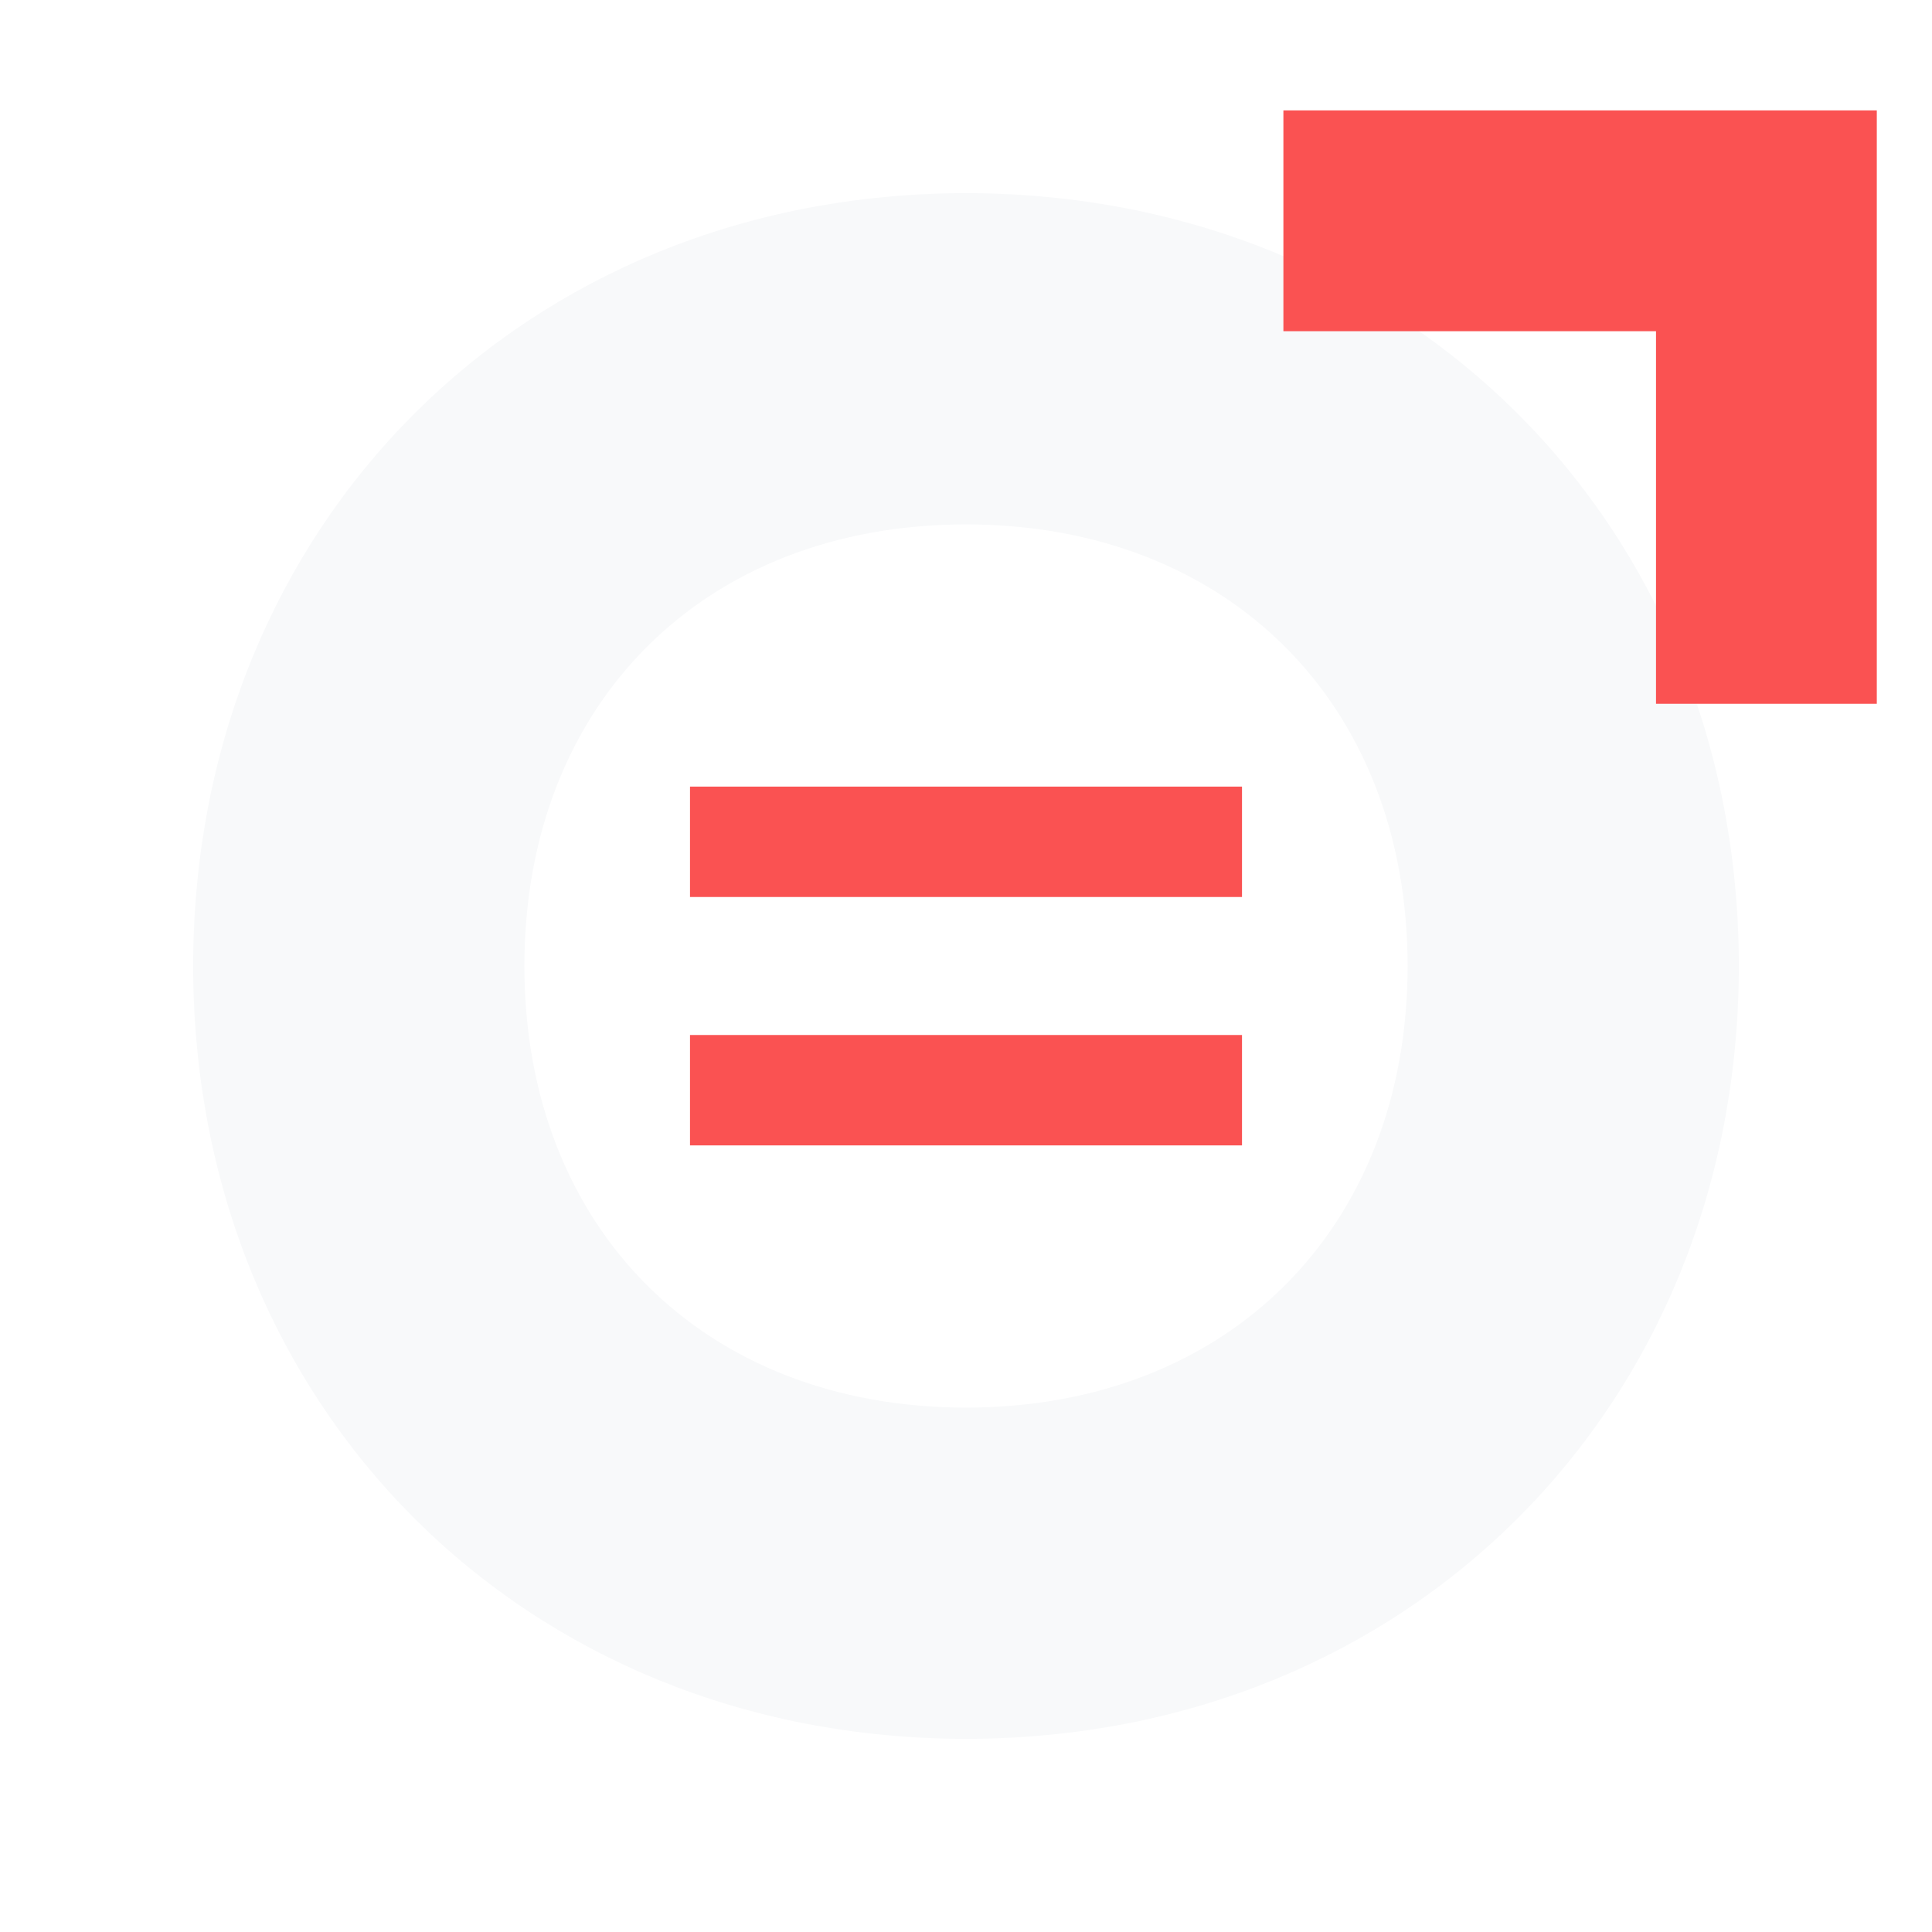
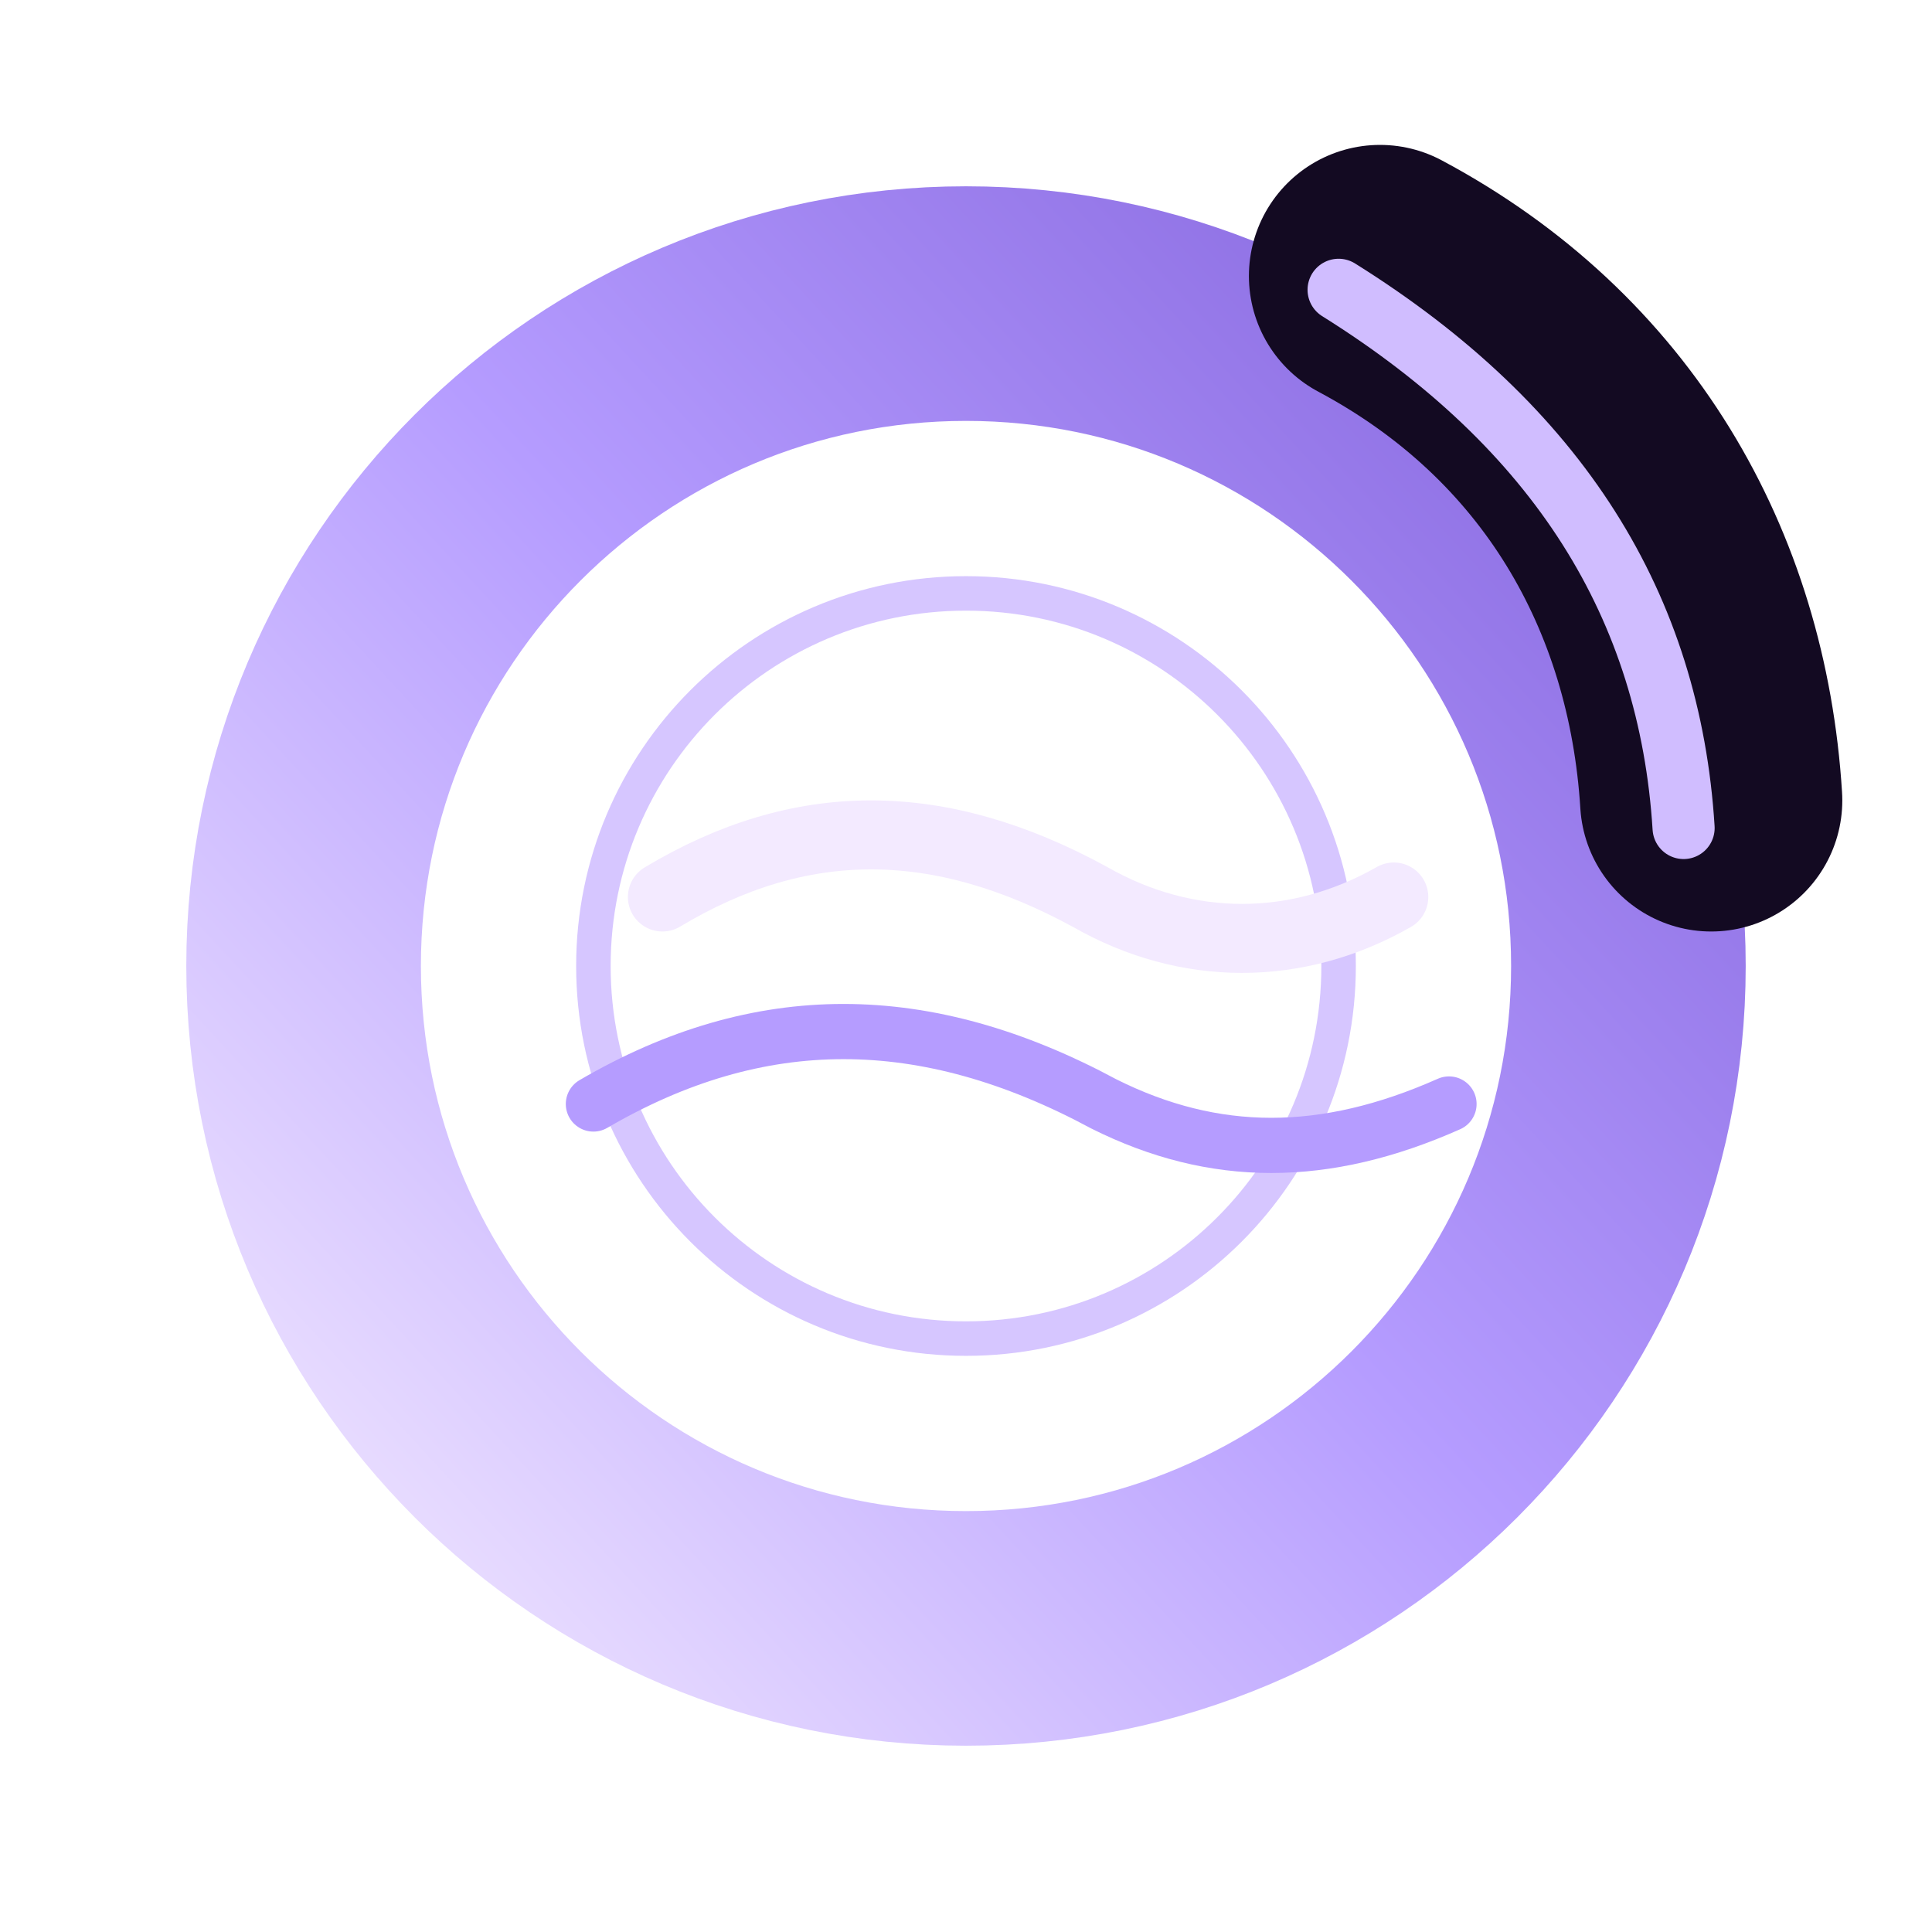
- <svg xmlns="http://www.w3.org/2000/svg" viewBox="0 0 140 140" width="140" height="140" role="img" color="#f8f9fa">
-   <path d="M70 14 C102 14 126 38 126 70 C126 102 102 126 70 126 C38 126 14 102 14 70 C14 38 38 14 70 14 Z M70 38 C51 38 38 51 38 70 C38 89 51 102 70 102 C89 102 102 89 102 70 C102 51 89 38 70 38 Z" fill="currentColor" fill-rule="evenodd" />
-   <path d="M101 16 H128 V43" fill="none" stroke="#fa5252" stroke-width="16" stroke-linecap="square" stroke-linejoin="miter" />
-   <path d="M54 61 H86 M54 79 H86" fill="none" stroke="#fa5252" stroke-width="8" stroke-linecap="square" />
+ <svg xmlns="http://www.w3.org/2000/svg" viewBox="0 0 140 140" width="140" height="140" role="img">
+   <defs>
+     <linearGradient id="open-o-inverted" x1="18" y1="118" x2="124" y2="20" gradientUnits="userSpaceOnUse">
+       <stop offset="0" stop-color="#f3eaff" />
+       <stop offset=".5" stop-color="#b59cff" />
+       <stop offset="1" stop-color="#8262db" />
+     </linearGradient>
+   </defs>
+   <circle cx="70" cy="70" r="48" fill="none" stroke="url(#open-o-inverted)" stroke-width="17" />
+   <circle cx="70" cy="70" r="27" fill="none" stroke="#d0bdff" stroke-width="2.5" opacity=".86" />
+   <path d="M100 20 C115 28 123 42 124 58" fill="none" stroke="#130a22" stroke-width="19" stroke-linecap="round" />
+   <path d="M97 21 C113 31 121 44 122 60" fill="none" stroke="#d0bdff" stroke-width="4.5" stroke-linecap="round" />
+   <path d="M48 65 C58 59 68 59 79 65 C86 69 94 69 101 65" fill="none" stroke="#f3eaff" stroke-width="5" stroke-linecap="round" />
+   <path d="M43 80 C55 73 67 73 80 80 C88 84 96 84 105 80" fill="none" stroke="#b59cff" stroke-width="4" stroke-linecap="round" />
</svg>
